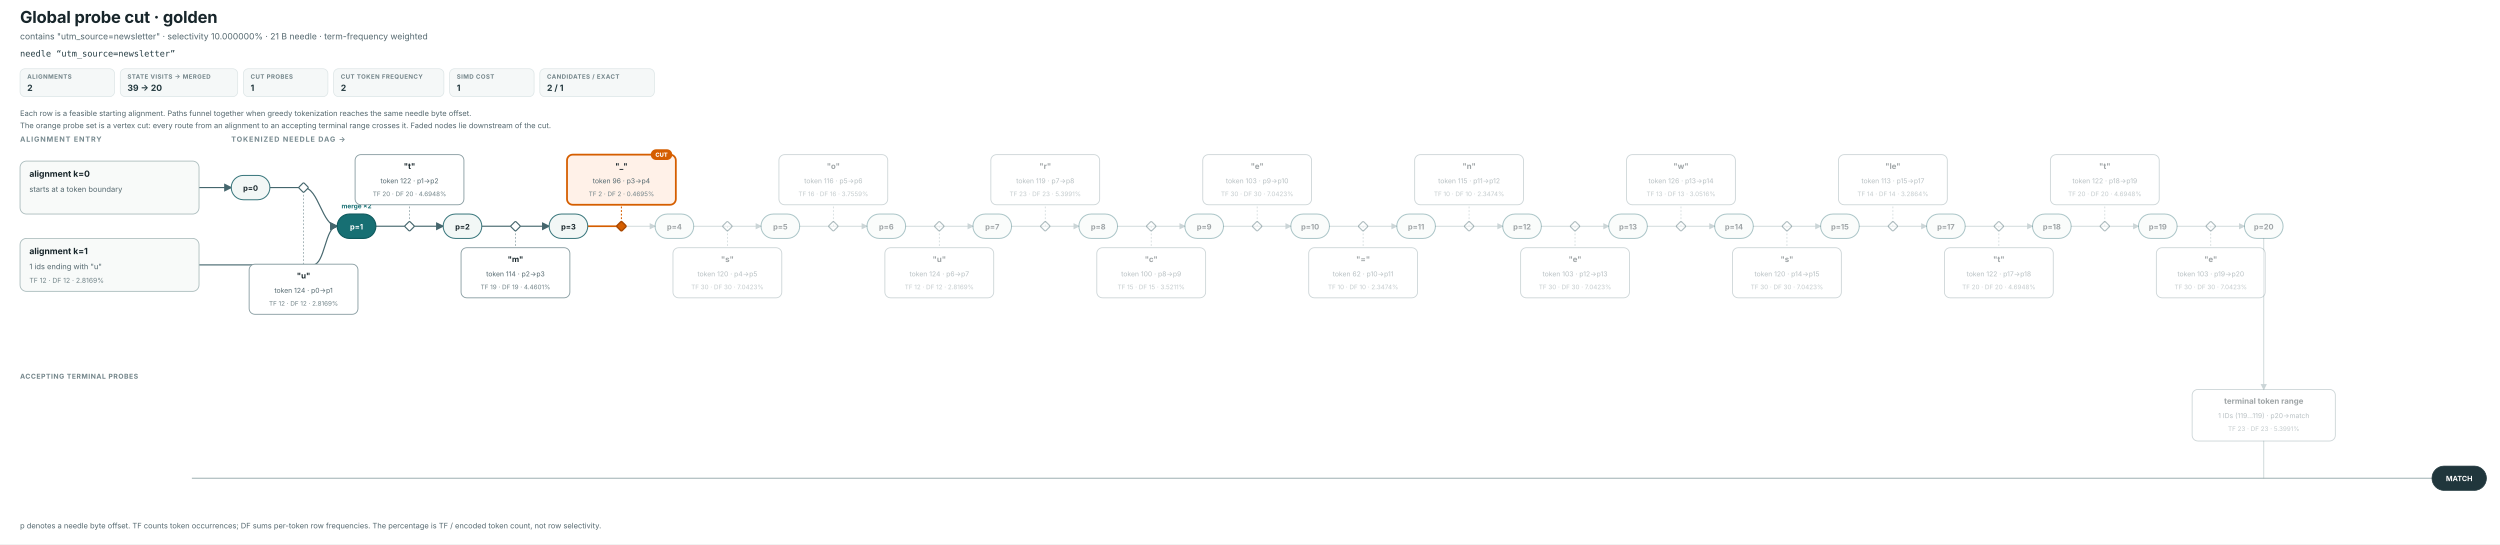
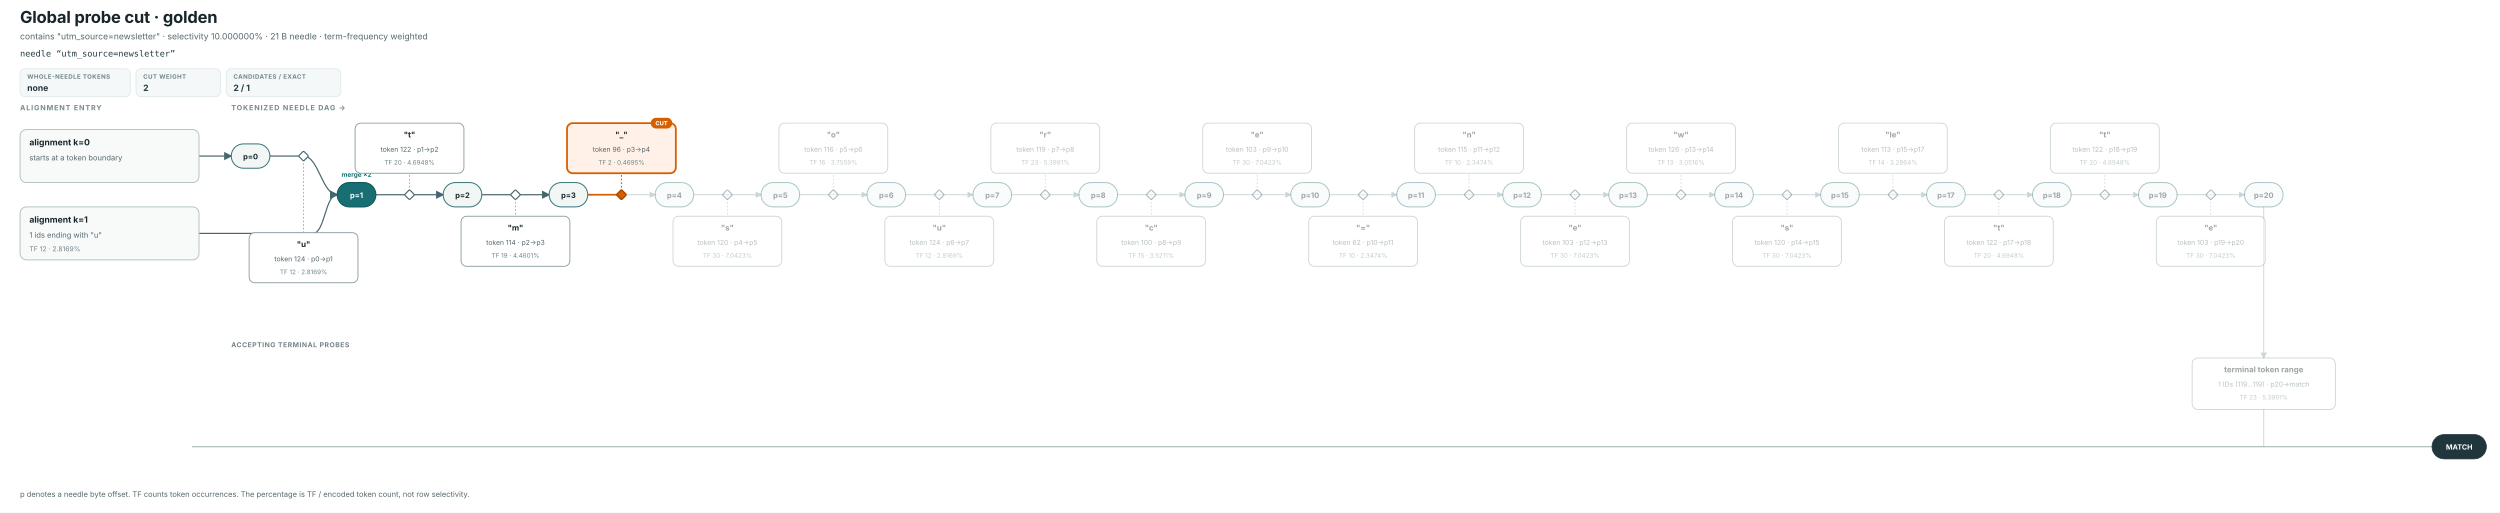
- <svg xmlns="http://www.w3.org/2000/svg" width="1746" height="380" viewBox="0 0 3492 760" role="img" aria-labelledby="figure-title figure-desc">
+ <svg xmlns="http://www.w3.org/2000/svg" width="1746" height="358" viewBox="0 0 3492 716" role="img" aria-labelledby="figure-title figure-desc">
  <defs>
    <marker id="arrow-active" markerWidth="7" markerHeight="7" refX="6" refY="3.5" orient="auto">
      <path d="M0,0 L0,7 L7,3.5 z" fill="#45666d" />
    </marker>
    <marker id="arrow-cut" markerWidth="7" markerHeight="7" refX="6" refY="3.5" orient="auto">
      <path d="M0,0 L0,7 L7,3.5 z" fill="#d55e00" />
    </marker>
    <marker id="arrow-muted" markerWidth="7" markerHeight="7" refX="6" refY="3.5" orient="auto">
      <path d="M0,0 L0,7 L7,3.5 z" fill="#cbd5d7" />
    </marker>
  </defs>
  <style>
  .background { fill:#ffffff; }
  text { font-family:Inter,-apple-system,BlinkMacSystemFont,"Segoe UI",sans-serif; fill:#17252a; }
  .heading { font-size:23px; font-weight:700; letter-spacing:-0.2px; }
  .meta { font-size:12px; fill:#52666d; }
  .needle { font-family:"SFMono-Regular",Consolas,monospace; font-size:12px; fill:#243b42; }
  .section-label { font-size:10px; font-weight:700; letter-spacing:1.2px; fill:#75888e; }
  .summary-chip rect { fill:#f5f8f8; stroke:#dce5e6; stroke-width:1; }
  .chip-label { font-size:8.5px; font-weight:700; letter-spacing:0.55px; fill:#718388; }
  .chip-value { font-size:12px; font-weight:650; fill:#20363c; }
  .alignment rect { fill:#f8faf9; stroke:#aabbbc; stroke-width:1.2; }
  .alignment.selected rect:first-child { fill:#fff1e8; stroke:#d55e00; stroke-width:2.5; }
  .alignment.pruned rect:first-child { fill:#f4f6f6; stroke:#8d989c; stroke-width:2.2; stroke-dasharray:5 3.5; }
  .alignment-title { font-size:12px; font-weight:700; text-anchor:start; }
  .alignment-detail { font-size:10.5px; fill:#52666d; text-anchor:start; }
  .alignment-freq { font-size:9.5px; fill:#718388; text-anchor:start; font-variant-numeric:tabular-nums; }
  .edge { fill:none; stroke-linecap:round; stroke-linejoin:round; }
  .edge.active { stroke:#45666d; stroke-width:1.65; }
  .edge.cut { stroke:#d55e00; stroke-width:2.35; }
  .edge.muted { stroke:#cbd5d7; stroke-width:1.25; }
  .edge.active.arrow { marker-end:url(#arrow-active); }
  .edge.cut.arrow { marker-end:url(#arrow-cut); }
  .edge.muted.arrow { marker-end:url(#arrow-muted); }
  .callout-leader { fill:none; stroke-width:1; stroke-dasharray:2.5 2.5; }
  .callout-leader.active { stroke:#84999e; }
  .callout-leader.cut { stroke:#d55e00; stroke-width:1.5; }
  .callout-leader.muted { stroke:#cbd5d7; }
  .probe-anchor rect { fill:#ffffff; stroke:#45666d; stroke-width:1.6; }
  .probe-anchor.selected rect { fill:#d55e00; stroke:#a94700; stroke-width:2; }
  .probe-anchor.pruned rect { fill:#ffffff; stroke:#8d989c; stroke-width:2; stroke-dasharray:2 1.8; }
  .probe-anchor.downstream { opacity:0.42; }
  .state rect { fill:#f2f7f6; stroke:#36747a; stroke-width:1.4; }
  .state.merge rect { fill:#176f73; stroke:#0d595d; stroke-width:1.6; }
  .state.downstream { opacity:0.42; }
  .state-label { font-size:10.5px; font-weight:700; text-anchor:middle; }
  .state.merge .state-label { fill:#ffffff; }
  .merge-label { font-size:9px; font-weight:700; fill:#176f73; text-anchor:middle; }
  .probe rect:first-of-type { fill:#ffffff; stroke:#84999e; stroke-width:1.2; }
  .probe.selected rect:first-of-type { fill:#fff1e8; stroke:#d55e00; stroke-width:2.5; }
  .probe.pruned rect:first-of-type { fill:#f4f6f6; stroke:#8d989c; stroke-width:2.4; stroke-dasharray:5 3.5; }
  .probe.downstream { opacity:0.42; }
  .probe-title { font-size:11px; font-weight:700; text-anchor:middle; }
  .probe-detail { font-size:9.5px; fill:#52666d; text-anchor:middle; }
  .probe-freq { font-size:8.8px; fill:#718388; text-anchor:middle; font-variant-numeric:tabular-nums; }
+   .contained rect:first-of-type { fill:#f2f7f6; stroke:#176f73; stroke-width:2.2; }
  .cut-badge-bg { fill:#d55e00 !important; stroke:none !important; }
  .cut-badge-bg.pruned { fill:#8d989c !important; }
+   .cut-badge-bg.mandatory { fill:#176f73 !important; }
  .cut-badge { font-size:8px; font-weight:800; fill:#ffffff; text-anchor:middle; }
  .terminal-label { font-size:9.5px; font-weight:700; fill:#718388; letter-spacing:0.7px; }
  .accept rect { fill:#20363c; stroke:#20363c; }
  .accept text { font-size:10px; font-weight:750; fill:#ffffff; text-anchor:middle; }
  .accept-rail { stroke:#9eafb2; stroke-width:1.4; }
  .caption { font-size:10.5px; fill:#52666d; }
</style>
  <rect class="background" width="100%" height="100%" />
  <text id="figure-title-visible" x="28" y="32" class="heading">Global probe cut · golden</text>
  <text x="28" y="55" class="meta">contains "utm_source=newsletter" · selectivity 10.000000% · 21 B needle · term-frequency weighted</text>
  <text x="28" y="79" class="needle">needle  “utm_source=newsletter”</text>
  <g class="summary-chip">
-     <rect x="28.0" y="96.0" width="132.0" height="39" rx="7" />
-     <text x="38.0" y="110.0" class="chip-label">ALIGNMENTS</text>
-     <text x="38.0" y="127.0" class="chip-value">2</text>
+     <rect x="28.0" y="96.0" width="154.0" height="39" rx="7" />
+     <text x="38.0" y="110.0" class="chip-label">WHOLE-NEEDLE TOKENS</text>
+     <text x="38.0" y="127.0" class="chip-value">none</text>
  </g>
  <g class="summary-chip">
-     <rect x="168.0" y="96.0" width="164.0" height="39" rx="7" />
-     <text x="178.0" y="110.0" class="chip-label">STATE VISITS → MERGED</text>
-     <text x="178.0" y="127.0" class="chip-value">39 → 20</text>
+     <rect x="190.0" y="96.0" width="118.0" height="39" rx="7" />
+     <text x="200.0" y="110.0" class="chip-label">CUT WEIGHT</text>
+     <text x="200.0" y="127.0" class="chip-value">2</text>
  </g>
  <g class="summary-chip">
-     <rect x="340.0" y="96.0" width="118.0" height="39" rx="7" />
-     <text x="350.0" y="110.0" class="chip-label">CUT PROBES</text>
-     <text x="350.0" y="127.0" class="chip-value">1</text>
-   </g>
-   <g class="summary-chip">
-     <rect x="466.0" y="96.0" width="154.0" height="39" rx="7" />
-     <text x="476.0" y="110.0" class="chip-label">CUT TOKEN FREQUENCY</text>
-     <text x="476.0" y="127.0" class="chip-value">2</text>
-   </g>
-   <g class="summary-chip">
-     <rect x="628.0" y="96.0" width="118.0" height="39" rx="7" />
-     <text x="638.0" y="110.0" class="chip-label">SIMD COST</text>
-     <text x="638.0" y="127.0" class="chip-value">1</text>
-   </g>
-   <g class="summary-chip">
-     <rect x="754.0" y="96.0" width="160.0" height="39" rx="7" />
-     <text x="764.0" y="110.0" class="chip-label">CANDIDATES / EXACT</text>
-     <text x="764.0" y="127.0" class="chip-value">2 / 1</text>
-   </g>
-   <text x="28" y="162" class="caption">Each row is a feasible starting alignment. Paths funnel together when greedy tokenization reaches the same needle byte offset.</text>
-   <text x="28" y="179" class="caption">The orange probe set is a vertex cut: every route from an alignment to an accepting terminal range crosses it. Faded nodes lie downstream of the cut.</text>
-   <text x="28.0" y="198" class="section-label">ALIGNMENT ENTRY</text>
-   <text x="323.0" y="198" class="section-label">TOKENIZED NEEDLE DAG  →</text>
-   <path d="M 278.0 262.0 H 323.0" class="edge active arrow" />
-   <path d="M 278.0 370.0 H 437.0 C 454.0 370.0, 454.0 316.0, 471.0 316.0" class="edge active arrow" />
-   <path d="M 377.0 262.0 C 398.1 262.0, 402.9 262.0, 424.0 262.0" class="edge active" />
-   <path d="M 424.0 262.0 C 445.1 262.0, 449.9 316.0, 471.0 316.0" class="edge active arrow" />
-   <path d="M 424.0 262.0 V 369.0" class="callout-leader active" />
-   <path d="M 525.0 316.0 C 546.1 316.0, 550.9 316.0, 572.0 316.0" class="edge active" />
-   <path d="M 572.0 316.0 C 593.1 316.0, 597.9 316.0, 619.0 316.0" class="edge active arrow" />
-   <path d="M 572.0 316.0 V 286.0" class="callout-leader active" />
-   <path d="M 673.0 316.0 C 694.1 316.0, 698.9 316.0, 720.0 316.0" class="edge active" />
-   <path d="M 720.0 316.0 C 741.1 316.0, 745.9 316.0, 767.0 316.0" class="edge active arrow" />
-   <path d="M 720.0 316.0 V 346.0" class="callout-leader active" />
-   <path d="M 821.0 316.0 C 842.1 316.0, 846.9 316.0, 868.0 316.0" class="edge cut" />
-   <path d="M 868.0 316.0 C 889.1 316.0, 893.9 316.0, 915.0 316.0" class="edge muted arrow" />
-   <path d="M 868.0 316.0 V 286.0" class="callout-leader cut" />
-   <path d="M 969.0 316.0 C 990.1 316.0, 994.9 316.0, 1016.0 316.0" class="edge muted" />
-   <path d="M 1016.0 316.0 C 1037.2 316.0, 1041.8 316.0, 1063.0 316.0" class="edge muted arrow" />
-   <path d="M 1016.0 316.0 V 346.0" class="callout-leader muted" />
-   <path d="M 1117.0 316.0 C 1138.2 316.0, 1142.8 316.0, 1164.0 316.0" class="edge muted" />
-   <path d="M 1164.0 316.0 C 1185.2 316.0, 1189.8 316.0, 1211.0 316.0" class="edge muted arrow" />
-   <path d="M 1164.0 316.0 V 286.0" class="callout-leader muted" />
-   <path d="M 1265.0 316.0 C 1286.2 316.0, 1290.8 316.0, 1312.0 316.0" class="edge muted" />
-   <path d="M 1312.0 316.0 C 1333.2 316.0, 1337.8 316.0, 1359.0 316.0" class="edge muted arrow" />
-   <path d="M 1312.0 316.0 V 346.0" class="callout-leader muted" />
-   <path d="M 1413.0 316.0 C 1434.2 316.0, 1438.8 316.0, 1460.0 316.0" class="edge muted" />
-   <path d="M 1460.0 316.0 C 1481.2 316.0, 1485.8 316.0, 1507.0 316.0" class="edge muted arrow" />
-   <path d="M 1460.0 316.0 V 286.0" class="callout-leader muted" />
-   <path d="M 1561.0 316.0 C 1582.2 316.0, 1586.8 316.0, 1608.0 316.0" class="edge muted" />
-   <path d="M 1608.0 316.0 C 1629.2 316.0, 1633.8 316.0, 1655.0 316.0" class="edge muted arrow" />
-   <path d="M 1608.0 316.0 V 346.0" class="callout-leader muted" />
-   <path d="M 1709.0 316.0 C 1730.2 316.0, 1734.8 316.0, 1756.0 316.0" class="edge muted" />
-   <path d="M 1756.0 316.0 C 1777.2 316.0, 1781.8 316.0, 1803.0 316.0" class="edge muted arrow" />
-   <path d="M 1756.0 316.0 V 286.0" class="callout-leader muted" />
-   <path d="M 1857.0 316.0 C 1878.2 316.0, 1882.8 316.0, 1904.0 316.0" class="edge muted" />
-   <path d="M 1904.0 316.0 C 1925.2 316.0, 1929.8 316.0, 1951.0 316.0" class="edge muted arrow" />
-   <path d="M 1904.0 316.0 V 346.0" class="callout-leader muted" />
-   <path d="M 2005.0 316.0 C 2026.2 316.0, 2030.8 316.0, 2052.0 316.0" class="edge muted" />
-   <path d="M 2052.0 316.0 C 2073.2 316.0, 2077.8 316.0, 2099.0 316.0" class="edge muted arrow" />
-   <path d="M 2052.0 316.0 V 286.0" class="callout-leader muted" />
-   <path d="M 2153.0 316.0 C 2174.2 316.0, 2178.8 316.0, 2200.0 316.0" class="edge muted" />
-   <path d="M 2200.0 316.0 C 2221.2 316.0, 2225.8 316.0, 2247.0 316.0" class="edge muted arrow" />
-   <path d="M 2200.0 316.0 V 346.0" class="callout-leader muted" />
-   <path d="M 2301.0 316.0 C 2322.2 316.0, 2326.8 316.0, 2348.0 316.0" class="edge muted" />
-   <path d="M 2348.0 316.0 C 2369.2 316.0, 2373.8 316.0, 2395.0 316.0" class="edge muted arrow" />
-   <path d="M 2348.0 316.0 V 286.0" class="callout-leader muted" />
-   <path d="M 2449.0 316.0 C 2470.2 316.0, 2474.8 316.0, 2496.0 316.0" class="edge muted" />
-   <path d="M 2496.0 316.0 C 2517.2 316.0, 2521.8 316.0, 2543.0 316.0" class="edge muted arrow" />
-   <path d="M 2496.0 316.0 V 346.0" class="callout-leader muted" />
-   <path d="M 2597.0 316.0 C 2618.2 316.0, 2622.8 316.0, 2644.0 316.0" class="edge muted" />
-   <path d="M 2644.0 316.0 C 2665.2 316.0, 2669.8 316.0, 2691.0 316.0" class="edge muted arrow" />
-   <path d="M 2644.0 316.0 V 286.0" class="callout-leader muted" />
-   <path d="M 2745.0 316.0 C 2766.2 316.0, 2770.8 316.0, 2792.0 316.0" class="edge muted" />
-   <path d="M 2792.0 316.0 C 2813.2 316.0, 2817.8 316.0, 2839.0 316.0" class="edge muted arrow" />
-   <path d="M 2792.0 316.0 V 346.0" class="callout-leader muted" />
-   <path d="M 2893.0 316.0 C 2914.2 316.0, 2918.8 316.0, 2940.0 316.0" class="edge muted" />
-   <path d="M 2940.0 316.0 C 2961.2 316.0, 2965.8 316.0, 2987.0 316.0" class="edge muted arrow" />
-   <path d="M 2940.0 316.0 V 286.0" class="callout-leader muted" />
-   <path d="M 3041.0 316.0 C 3062.2 316.0, 3066.8 316.0, 3088.0 316.0" class="edge muted" />
-   <path d="M 3088.0 316.0 C 3109.2 316.0, 3113.8 316.0, 3135.0 316.0" class="edge muted arrow" />
-   <path d="M 3088.0 316.0 V 346.0" class="callout-leader muted" />
-   <path d="M 3162.0 333.0 C 3162.0 367.0, 3162.0 510.0, 3162.0 544.0" class="edge muted arrow" />
-   <path d="M 3162.0 616.0 V 668.0" class="edge muted" />
-   <line x1="268.0" y1="668.0" x2="3397.0" y2="668.0" class="accept-rail" />
+     <rect x="316.0" y="96.0" width="160.0" height="39" rx="7" />
+     <text x="326.0" y="110.0" class="chip-label">CANDIDATES / EXACT</text>
+     <text x="326.0" y="127.0" class="chip-value">2 / 1</text>
+   </g>
+   <text x="28.0" y="154.0" class="section-label">ALIGNMENT ENTRY</text>
+   <text x="323.0" y="154.0" class="section-label">TOKENIZED NEEDLE DAG  →</text>
+   <path d="M 278.0 218.0 H 323.0" class="edge active arrow" />
+   <path d="M 278.0 326.0 H 437.0 C 454.0 326.0, 454.0 272.0, 471.0 272.0" class="edge active arrow" />
+   <path d="M 377.0 218.0 C 398.1 218.0, 402.9 218.0, 424.0 218.0" class="edge active" />
+   <path d="M 424.0 218.0 C 445.1 218.0, 449.9 272.0, 471.0 272.0" class="edge active arrow" />
+   <path d="M 424.0 218.0 V 325.0" class="callout-leader active" />
+   <path d="M 525.0 272.0 C 546.1 272.0, 550.9 272.0, 572.0 272.0" class="edge active" />
+   <path d="M 572.0 272.0 C 593.1 272.0, 597.9 272.0, 619.0 272.0" class="edge active arrow" />
+   <path d="M 572.0 272.0 V 242.0" class="callout-leader active" />
+   <path d="M 673.0 272.0 C 694.1 272.0, 698.9 272.0, 720.0 272.0" class="edge active" />
+   <path d="M 720.0 272.0 C 741.1 272.0, 745.9 272.0, 767.0 272.0" class="edge active arrow" />
+   <path d="M 720.0 272.0 V 302.0" class="callout-leader active" />
+   <path d="M 821.0 272.0 C 842.1 272.0, 846.9 272.0, 868.0 272.0" class="edge cut" />
+   <path d="M 868.0 272.0 C 889.1 272.0, 893.9 272.0, 915.0 272.0" class="edge muted arrow" />
+   <path d="M 868.0 272.0 V 242.0" class="callout-leader cut" />
+   <path d="M 969.0 272.0 C 990.1 272.0, 994.9 272.0, 1016.0 272.0" class="edge muted" />
+   <path d="M 1016.0 272.0 C 1037.2 272.0, 1041.8 272.0, 1063.0 272.0" class="edge muted arrow" />
+   <path d="M 1016.0 272.0 V 302.0" class="callout-leader muted" />
+   <path d="M 1117.0 272.0 C 1138.2 272.0, 1142.8 272.0, 1164.0 272.0" class="edge muted" />
+   <path d="M 1164.0 272.0 C 1185.2 272.0, 1189.8 272.0, 1211.0 272.0" class="edge muted arrow" />
+   <path d="M 1164.0 272.0 V 242.0" class="callout-leader muted" />
+   <path d="M 1265.0 272.0 C 1286.2 272.0, 1290.8 272.0, 1312.0 272.0" class="edge muted" />
+   <path d="M 1312.0 272.0 C 1333.2 272.0, 1337.8 272.0, 1359.0 272.0" class="edge muted arrow" />
+   <path d="M 1312.0 272.0 V 302.0" class="callout-leader muted" />
+   <path d="M 1413.0 272.0 C 1434.2 272.0, 1438.8 272.0, 1460.0 272.0" class="edge muted" />
+   <path d="M 1460.0 272.0 C 1481.2 272.0, 1485.8 272.0, 1507.0 272.0" class="edge muted arrow" />
+   <path d="M 1460.0 272.0 V 242.0" class="callout-leader muted" />
+   <path d="M 1561.0 272.0 C 1582.2 272.0, 1586.8 272.0, 1608.0 272.0" class="edge muted" />
+   <path d="M 1608.0 272.0 C 1629.2 272.0, 1633.8 272.0, 1655.0 272.0" class="edge muted arrow" />
+   <path d="M 1608.0 272.0 V 302.0" class="callout-leader muted" />
+   <path d="M 1709.0 272.0 C 1730.2 272.0, 1734.8 272.0, 1756.0 272.0" class="edge muted" />
+   <path d="M 1756.0 272.0 C 1777.2 272.0, 1781.8 272.0, 1803.0 272.0" class="edge muted arrow" />
+   <path d="M 1756.0 272.0 V 242.0" class="callout-leader muted" />
+   <path d="M 1857.0 272.0 C 1878.2 272.0, 1882.8 272.0, 1904.0 272.0" class="edge muted" />
+   <path d="M 1904.0 272.0 C 1925.2 272.0, 1929.8 272.0, 1951.0 272.0" class="edge muted arrow" />
+   <path d="M 1904.0 272.0 V 302.0" class="callout-leader muted" />
+   <path d="M 2005.0 272.0 C 2026.2 272.0, 2030.8 272.0, 2052.0 272.0" class="edge muted" />
+   <path d="M 2052.0 272.0 C 2073.2 272.0, 2077.8 272.0, 2099.0 272.0" class="edge muted arrow" />
+   <path d="M 2052.0 272.0 V 242.0" class="callout-leader muted" />
+   <path d="M 2153.0 272.0 C 2174.2 272.0, 2178.8 272.0, 2200.0 272.0" class="edge muted" />
+   <path d="M 2200.0 272.0 C 2221.2 272.0, 2225.8 272.0, 2247.0 272.0" class="edge muted arrow" />
+   <path d="M 2200.0 272.0 V 302.0" class="callout-leader muted" />
+   <path d="M 2301.0 272.0 C 2322.2 272.0, 2326.8 272.0, 2348.0 272.0" class="edge muted" />
+   <path d="M 2348.0 272.0 C 2369.2 272.0, 2373.8 272.0, 2395.0 272.0" class="edge muted arrow" />
+   <path d="M 2348.0 272.0 V 242.0" class="callout-leader muted" />
+   <path d="M 2449.0 272.0 C 2470.2 272.0, 2474.8 272.0, 2496.0 272.0" class="edge muted" />
+   <path d="M 2496.0 272.0 C 2517.2 272.0, 2521.8 272.0, 2543.0 272.0" class="edge muted arrow" />
+   <path d="M 2496.0 272.0 V 302.0" class="callout-leader muted" />
+   <path d="M 2597.0 272.0 C 2618.2 272.0, 2622.8 272.0, 2644.0 272.0" class="edge muted" />
+   <path d="M 2644.0 272.0 C 2665.2 272.0, 2669.8 272.0, 2691.0 272.0" class="edge muted arrow" />
+   <path d="M 2644.0 272.0 V 242.0" class="callout-leader muted" />
+   <path d="M 2745.0 272.0 C 2766.2 272.0, 2770.8 272.0, 2792.0 272.0" class="edge muted" />
+   <path d="M 2792.0 272.0 C 2813.2 272.0, 2817.8 272.0, 2839.0 272.0" class="edge muted arrow" />
+   <path d="M 2792.0 272.0 V 302.0" class="callout-leader muted" />
+   <path d="M 2893.0 272.0 C 2914.2 272.0, 2918.8 272.0, 2940.0 272.0" class="edge muted" />
+   <path d="M 2940.0 272.0 C 2961.2 272.0, 2965.8 272.0, 2987.0 272.0" class="edge muted arrow" />
+   <path d="M 2940.0 272.0 V 242.0" class="callout-leader muted" />
+   <path d="M 3041.0 272.0 C 3062.2 272.0, 3066.8 272.0, 3088.0 272.0" class="edge muted" />
+   <path d="M 3088.0 272.0 C 3109.2 272.0, 3113.8 272.0, 3135.0 272.0" class="edge muted arrow" />
+   <path d="M 3088.0 272.0 V 302.0" class="callout-leader muted" />
+   <path d="M 3162.0 289.0 C 3162.0 323.0, 3162.0 466.0, 3162.0 500.0" class="edge muted arrow" />
+   <path d="M 3162.0 572.0 V 624.0" class="edge muted" />
+   <line x1="268.0" y1="624.0" x2="3397.0" y2="624.0" class="accept-rail" />
  <g class="alignment">
-     <rect x="28.0" y="225.0" width="250.0" height="74.0" rx="9" />
-     <text x="41.0" y="247.0" class="alignment-title">alignment k=0</text>
-     <text x="41.0" y="268.0" class="alignment-detail">starts at a token boundary</text>
+     <rect x="28.0" y="181.0" width="250.0" height="74.0" rx="9" />
+     <text x="41.0" y="203.0" class="alignment-title">alignment k=0</text>
+     <text x="41.0" y="224.0" class="alignment-detail">starts at a token boundary</text>
  </g>
  <g class="alignment">
-     <rect x="28.0" y="333.0" width="250.0" height="74.0" rx="9" />
-     <text x="41.0" y="355.0" class="alignment-title">alignment k=1</text>
-     <text x="41.0" y="376.0" class="alignment-detail">1 ids ending with "u"</text>
-     <text x="41.0" y="395.0" class="alignment-freq">TF 12 · DF 12 · 2.8169%</text>
+     <rect x="28.0" y="289.0" width="250.0" height="74.0" rx="9" />
+     <text x="41.0" y="311.0" class="alignment-title">alignment k=1</text>
+     <text x="41.0" y="332.0" class="alignment-detail">1 ids ending with "u"</text>
+     <text x="41.0" y="351.0" class="alignment-freq">TF 12 · 2.8169%</text>
  </g>
  <g class="state">
-     <rect x="323.0" y="245.0" width="54.0" height="34.0" rx="17" />
-     <text x="350.0" y="266.5" class="state-label">p=0</text>
+     <rect x="323.0" y="201.0" width="54.0" height="34.0" rx="17" />
+     <text x="350.0" y="222.5" class="state-label">p=0</text>
  </g>
  <g class="state merge">
-     <rect x="471.0" y="299.0" width="54.0" height="34.0" rx="17" />
-     <text x="498.0" y="320.5" class="state-label">p=1</text>
-     <text x="498.0" y="291.0" class="merge-label">merge ×2</text>
+     <rect x="471.0" y="255.0" width="54.0" height="34.0" rx="17" />
+     <text x="498.0" y="276.5" class="state-label">p=1</text>
+     <text x="498.0" y="247.0" class="merge-label">merge ×2</text>
  </g>
  <g class="state">
-     <rect x="619.0" y="299.0" width="54.0" height="34.0" rx="17" />
-     <text x="646.0" y="320.5" class="state-label">p=2</text>
+     <rect x="619.0" y="255.0" width="54.0" height="34.0" rx="17" />
+     <text x="646.0" y="276.5" class="state-label">p=2</text>
  </g>
  <g class="state">
-     <rect x="767.0" y="299.0" width="54.0" height="34.0" rx="17" />
-     <text x="794.0" y="320.5" class="state-label">p=3</text>
-   </g>
-   <g class="state downstream">
-     <rect x="915.0" y="299.0" width="54.0" height="34.0" rx="17" />
-     <text x="942.0" y="320.5" class="state-label">p=4</text>
-   </g>
-   <g class="state downstream">
-     <rect x="1063.0" y="299.0" width="54.0" height="34.0" rx="17" />
-     <text x="1090.0" y="320.5" class="state-label">p=5</text>
-   </g>
-   <g class="state downstream">
-     <rect x="1211.0" y="299.0" width="54.0" height="34.0" rx="17" />
-     <text x="1238.0" y="320.5" class="state-label">p=6</text>
-   </g>
-   <g class="state downstream">
-     <rect x="1359.0" y="299.0" width="54.0" height="34.0" rx="17" />
-     <text x="1386.0" y="320.5" class="state-label">p=7</text>
-   </g>
-   <g class="state downstream">
-     <rect x="1507.0" y="299.0" width="54.0" height="34.0" rx="17" />
-     <text x="1534.0" y="320.5" class="state-label">p=8</text>
-   </g>
-   <g class="state downstream">
-     <rect x="1655.0" y="299.0" width="54.0" height="34.0" rx="17" />
-     <text x="1682.0" y="320.5" class="state-label">p=9</text>
-   </g>
-   <g class="state downstream">
-     <rect x="1803.0" y="299.0" width="54.0" height="34.0" rx="17" />
-     <text x="1830.0" y="320.5" class="state-label">p=10</text>
-   </g>
-   <g class="state downstream">
-     <rect x="1951.0" y="299.0" width="54.0" height="34.0" rx="17" />
-     <text x="1978.0" y="320.5" class="state-label">p=11</text>
-   </g>
-   <g class="state downstream">
-     <rect x="2099.0" y="299.0" width="54.0" height="34.0" rx="17" />
-     <text x="2126.0" y="320.5" class="state-label">p=12</text>
-   </g>
-   <g class="state downstream">
-     <rect x="2247.0" y="299.0" width="54.0" height="34.0" rx="17" />
-     <text x="2274.0" y="320.5" class="state-label">p=13</text>
-   </g>
-   <g class="state downstream">
-     <rect x="2395.0" y="299.0" width="54.0" height="34.0" rx="17" />
-     <text x="2422.0" y="320.5" class="state-label">p=14</text>
-   </g>
-   <g class="state downstream">
-     <rect x="2543.0" y="299.0" width="54.0" height="34.0" rx="17" />
-     <text x="2570.0" y="320.5" class="state-label">p=15</text>
-   </g>
-   <g class="state downstream">
-     <rect x="2691.0" y="299.0" width="54.0" height="34.0" rx="17" />
-     <text x="2718.0" y="320.5" class="state-label">p=17</text>
-   </g>
-   <g class="state downstream">
-     <rect x="2839.0" y="299.0" width="54.0" height="34.0" rx="17" />
-     <text x="2866.0" y="320.5" class="state-label">p=18</text>
-   </g>
-   <g class="state downstream">
-     <rect x="2987.0" y="299.0" width="54.0" height="34.0" rx="17" />
-     <text x="3014.0" y="320.5" class="state-label">p=19</text>
-   </g>
-   <g class="state downstream">
-     <rect x="3135.0" y="299.0" width="54.0" height="34.0" rx="17" />
-     <text x="3162.0" y="320.5" class="state-label">p=20</text>
+     <rect x="767.0" y="255.0" width="54.0" height="34.0" rx="17" />
+     <text x="794.0" y="276.5" class="state-label">p=3</text>
+   </g>
+   <g class="state downstream">
+     <rect x="915.0" y="255.0" width="54.0" height="34.0" rx="17" />
+     <text x="942.0" y="276.5" class="state-label">p=4</text>
+   </g>
+   <g class="state downstream">
+     <rect x="1063.0" y="255.0" width="54.0" height="34.0" rx="17" />
+     <text x="1090.0" y="276.5" class="state-label">p=5</text>
+   </g>
+   <g class="state downstream">
+     <rect x="1211.0" y="255.0" width="54.0" height="34.0" rx="17" />
+     <text x="1238.0" y="276.5" class="state-label">p=6</text>
+   </g>
+   <g class="state downstream">
+     <rect x="1359.0" y="255.0" width="54.0" height="34.0" rx="17" />
+     <text x="1386.0" y="276.5" class="state-label">p=7</text>
+   </g>
+   <g class="state downstream">
+     <rect x="1507.0" y="255.0" width="54.0" height="34.0" rx="17" />
+     <text x="1534.0" y="276.5" class="state-label">p=8</text>
+   </g>
+   <g class="state downstream">
+     <rect x="1655.0" y="255.0" width="54.0" height="34.0" rx="17" />
+     <text x="1682.0" y="276.5" class="state-label">p=9</text>
+   </g>
+   <g class="state downstream">
+     <rect x="1803.0" y="255.0" width="54.0" height="34.0" rx="17" />
+     <text x="1830.0" y="276.5" class="state-label">p=10</text>
+   </g>
+   <g class="state downstream">
+     <rect x="1951.0" y="255.0" width="54.0" height="34.0" rx="17" />
+     <text x="1978.0" y="276.5" class="state-label">p=11</text>
+   </g>
+   <g class="state downstream">
+     <rect x="2099.0" y="255.0" width="54.0" height="34.0" rx="17" />
+     <text x="2126.0" y="276.5" class="state-label">p=12</text>
+   </g>
+   <g class="state downstream">
+     <rect x="2247.0" y="255.0" width="54.0" height="34.0" rx="17" />
+     <text x="2274.0" y="276.5" class="state-label">p=13</text>
+   </g>
+   <g class="state downstream">
+     <rect x="2395.0" y="255.0" width="54.0" height="34.0" rx="17" />
+     <text x="2422.0" y="276.5" class="state-label">p=14</text>
+   </g>
+   <g class="state downstream">
+     <rect x="2543.0" y="255.0" width="54.0" height="34.0" rx="17" />
+     <text x="2570.0" y="276.5" class="state-label">p=15</text>
+   </g>
+   <g class="state downstream">
+     <rect x="2691.0" y="255.0" width="54.0" height="34.0" rx="17" />
+     <text x="2718.0" y="276.5" class="state-label">p=17</text>
+   </g>
+   <g class="state downstream">
+     <rect x="2839.0" y="255.0" width="54.0" height="34.0" rx="17" />
+     <text x="2866.0" y="276.5" class="state-label">p=18</text>
+   </g>
+   <g class="state downstream">
+     <rect x="2987.0" y="255.0" width="54.0" height="34.0" rx="17" />
+     <text x="3014.0" y="276.5" class="state-label">p=19</text>
+   </g>
+   <g class="state downstream">
+     <rect x="3135.0" y="255.0" width="54.0" height="34.0" rx="17" />
+     <text x="3162.0" y="276.5" class="state-label">p=20</text>
  </g>
  <g class="probe-anchor">
-     <rect x="419.0" y="257.0" width="10" height="10" rx="1.5" transform="rotate(45 424.0 262.0)" />
+     <rect x="419.0" y="213.0" width="10" height="10" rx="1.5" transform="rotate(45 424.0 218.0)" />
  </g>
  <g class="probe">
-     <rect x="348.0" y="369.0" width="152.0" height="70.0" rx="8" />
-     <text x="424.0" y="389.0" class="probe-title">"u"</text>
-     <text x="424.0" y="409.0" class="probe-detail">token 124 · p0→p1</text>
-     <text x="424.0" y="427.0" class="probe-freq">TF 12 · DF 12 · 2.8169%</text>
+     <rect x="348.0" y="325.0" width="152.0" height="70.0" rx="8" />
+     <text x="424.0" y="345.0" class="probe-title">"u"</text>
+     <text x="424.0" y="365.0" class="probe-detail">token 124 · p0→p1</text>
+     <text x="424.0" y="383.0" class="probe-freq">TF 12 · 2.8169%</text>
  </g>
  <g class="probe-anchor">
-     <rect x="567.0" y="311.0" width="10" height="10" rx="1.5" transform="rotate(45 572.0 316.0)" />
+     <rect x="567.0" y="267.0" width="10" height="10" rx="1.5" transform="rotate(45 572.0 272.0)" />
  </g>
  <g class="probe">
-     <rect x="496.0" y="216.0" width="152.0" height="70.0" rx="8" />
-     <text x="572.0" y="236.0" class="probe-title">"t"</text>
-     <text x="572.0" y="256.0" class="probe-detail">token 122 · p1→p2</text>
-     <text x="572.0" y="274.0" class="probe-freq">TF 20 · DF 20 · 4.6948%</text>
+     <rect x="496.0" y="172.0" width="152.0" height="70.0" rx="8" />
+     <text x="572.0" y="192.0" class="probe-title">"t"</text>
+     <text x="572.0" y="212.0" class="probe-detail">token 122 · p1→p2</text>
+     <text x="572.0" y="230.0" class="probe-freq">TF 20 · 4.6948%</text>
  </g>
  <g class="probe-anchor">
-     <rect x="715.0" y="311.0" width="10" height="10" rx="1.5" transform="rotate(45 720.0 316.0)" />
+     <rect x="715.0" y="267.0" width="10" height="10" rx="1.5" transform="rotate(45 720.0 272.0)" />
  </g>
  <g class="probe">
-     <rect x="644.0" y="346.0" width="152.0" height="70.0" rx="8" />
-     <text x="720.0" y="366.0" class="probe-title">"m"</text>
-     <text x="720.0" y="386.0" class="probe-detail">token 114 · p2→p3</text>
-     <text x="720.0" y="404.0" class="probe-freq">TF 19 · DF 19 · 4.4601%</text>
+     <rect x="644.0" y="302.0" width="152.0" height="70.0" rx="8" />
+     <text x="720.0" y="322.0" class="probe-title">"m"</text>
+     <text x="720.0" y="342.0" class="probe-detail">token 114 · p2→p3</text>
+     <text x="720.0" y="360.0" class="probe-freq">TF 19 · 4.4601%</text>
  </g>
  <g class="probe-anchor selected">
-     <rect x="863.0" y="311.0" width="10" height="10" rx="1.5" transform="rotate(45 868.0 316.0)" />
+     <rect x="863.0" y="267.0" width="10" height="10" rx="1.5" transform="rotate(45 868.0 272.0)" />
  </g>
  <g class="probe selected">
-     <rect x="792.0" y="216.0" width="152.0" height="70.0" rx="8" />
-     <text x="868.0" y="236.0" class="probe-title">"_"</text>
-     <text x="868.0" y="256.0" class="probe-detail">token 96 · p3→p4</text>
-     <text x="868.0" y="274.0" class="probe-freq">TF 2 · DF 2 · 0.4695%</text>
-     <rect x="909.0" y="208.5" width="30.0" height="15" rx="7.5" class="cut-badge-bg" />
-     <text x="924.0" y="219.0" class="cut-badge">CUT</text>
-   </g>
-   <g class="probe-anchor downstream">
-     <rect x="1011.0" y="311.0" width="10" height="10" rx="1.5" transform="rotate(45 1016.0 316.0)" />
-   </g>
-   <g class="probe downstream">
-     <rect x="940.0" y="346.0" width="152.0" height="70.0" rx="8" />
-     <text x="1016.0" y="366.0" class="probe-title">"s"</text>
-     <text x="1016.0" y="386.0" class="probe-detail">token 120 · p4→p5</text>
-     <text x="1016.0" y="404.0" class="probe-freq">TF 30 · DF 30 · 7.0423%</text>
-   </g>
-   <g class="probe-anchor downstream">
-     <rect x="1159.0" y="311.0" width="10" height="10" rx="1.5" transform="rotate(45 1164.0 316.0)" />
-   </g>
-   <g class="probe downstream">
-     <rect x="1088.0" y="216.0" width="152.0" height="70.0" rx="8" />
-     <text x="1164.0" y="236.0" class="probe-title">"o"</text>
-     <text x="1164.0" y="256.0" class="probe-detail">token 116 · p5→p6</text>
-     <text x="1164.0" y="274.0" class="probe-freq">TF 16 · DF 16 · 3.7559%</text>
-   </g>
-   <g class="probe-anchor downstream">
-     <rect x="1307.0" y="311.0" width="10" height="10" rx="1.5" transform="rotate(45 1312.0 316.0)" />
-   </g>
-   <g class="probe downstream">
-     <rect x="1236.0" y="346.0" width="152.0" height="70.0" rx="8" />
-     <text x="1312.0" y="366.0" class="probe-title">"u"</text>
-     <text x="1312.0" y="386.0" class="probe-detail">token 124 · p6→p7</text>
-     <text x="1312.0" y="404.0" class="probe-freq">TF 12 · DF 12 · 2.8169%</text>
-   </g>
-   <g class="probe-anchor downstream">
-     <rect x="1455.0" y="311.0" width="10" height="10" rx="1.5" transform="rotate(45 1460.0 316.0)" />
-   </g>
-   <g class="probe downstream">
-     <rect x="1384.0" y="216.0" width="152.0" height="70.0" rx="8" />
-     <text x="1460.0" y="236.0" class="probe-title">"r"</text>
-     <text x="1460.0" y="256.0" class="probe-detail">token 119 · p7→p8</text>
-     <text x="1460.0" y="274.0" class="probe-freq">TF 23 · DF 23 · 5.3991%</text>
-   </g>
-   <g class="probe-anchor downstream">
-     <rect x="1603.0" y="311.0" width="10" height="10" rx="1.5" transform="rotate(45 1608.0 316.0)" />
-   </g>
-   <g class="probe downstream">
-     <rect x="1532.0" y="346.0" width="152.0" height="70.0" rx="8" />
-     <text x="1608.0" y="366.0" class="probe-title">"c"</text>
-     <text x="1608.0" y="386.0" class="probe-detail">token 100 · p8→p9</text>
-     <text x="1608.0" y="404.0" class="probe-freq">TF 15 · DF 15 · 3.5211%</text>
-   </g>
-   <g class="probe-anchor downstream">
-     <rect x="1751.0" y="311.0" width="10" height="10" rx="1.5" transform="rotate(45 1756.0 316.0)" />
-   </g>
-   <g class="probe downstream">
-     <rect x="1680.0" y="216.0" width="152.0" height="70.0" rx="8" />
-     <text x="1756.0" y="236.0" class="probe-title">"e"</text>
-     <text x="1756.0" y="256.0" class="probe-detail">token 103 · p9→p10</text>
-     <text x="1756.0" y="274.0" class="probe-freq">TF 30 · DF 30 · 7.0423%</text>
-   </g>
-   <g class="probe-anchor downstream">
-     <rect x="1899.0" y="311.0" width="10" height="10" rx="1.5" transform="rotate(45 1904.0 316.0)" />
-   </g>
-   <g class="probe downstream">
-     <rect x="1828.0" y="346.0" width="152.0" height="70.0" rx="8" />
-     <text x="1904.0" y="366.0" class="probe-title">"="</text>
-     <text x="1904.0" y="386.0" class="probe-detail">token 62 · p10→p11</text>
-     <text x="1904.0" y="404.0" class="probe-freq">TF 10 · DF 10 · 2.3474%</text>
-   </g>
-   <g class="probe-anchor downstream">
-     <rect x="2047.0" y="311.0" width="10" height="10" rx="1.5" transform="rotate(45 2052.0 316.0)" />
-   </g>
-   <g class="probe downstream">
-     <rect x="1976.0" y="216.0" width="152.0" height="70.0" rx="8" />
-     <text x="2052.0" y="236.0" class="probe-title">"n"</text>
-     <text x="2052.0" y="256.0" class="probe-detail">token 115 · p11→p12</text>
-     <text x="2052.0" y="274.0" class="probe-freq">TF 10 · DF 10 · 2.3474%</text>
-   </g>
-   <g class="probe-anchor downstream">
-     <rect x="2195.0" y="311.0" width="10" height="10" rx="1.5" transform="rotate(45 2200.0 316.0)" />
-   </g>
-   <g class="probe downstream">
-     <rect x="2124.0" y="346.0" width="152.0" height="70.0" rx="8" />
-     <text x="2200.0" y="366.0" class="probe-title">"e"</text>
-     <text x="2200.0" y="386.0" class="probe-detail">token 103 · p12→p13</text>
-     <text x="2200.0" y="404.0" class="probe-freq">TF 30 · DF 30 · 7.0423%</text>
-   </g>
-   <g class="probe-anchor downstream">
-     <rect x="2343.0" y="311.0" width="10" height="10" rx="1.5" transform="rotate(45 2348.0 316.0)" />
-   </g>
-   <g class="probe downstream">
-     <rect x="2272.0" y="216.0" width="152.0" height="70.0" rx="8" />
-     <text x="2348.0" y="236.0" class="probe-title">"w"</text>
-     <text x="2348.0" y="256.0" class="probe-detail">token 126 · p13→p14</text>
-     <text x="2348.0" y="274.0" class="probe-freq">TF 13 · DF 13 · 3.0516%</text>
-   </g>
-   <g class="probe-anchor downstream">
-     <rect x="2491.0" y="311.0" width="10" height="10" rx="1.5" transform="rotate(45 2496.0 316.0)" />
-   </g>
-   <g class="probe downstream">
-     <rect x="2420.0" y="346.0" width="152.0" height="70.0" rx="8" />
-     <text x="2496.0" y="366.0" class="probe-title">"s"</text>
-     <text x="2496.0" y="386.0" class="probe-detail">token 120 · p14→p15</text>
-     <text x="2496.0" y="404.0" class="probe-freq">TF 30 · DF 30 · 7.0423%</text>
-   </g>
-   <g class="probe-anchor downstream">
-     <rect x="2639.0" y="311.0" width="10" height="10" rx="1.5" transform="rotate(45 2644.0 316.0)" />
-   </g>
-   <g class="probe downstream">
-     <rect x="2568.0" y="216.0" width="152.0" height="70.0" rx="8" />
-     <text x="2644.0" y="236.0" class="probe-title">"le"</text>
-     <text x="2644.0" y="256.0" class="probe-detail">token 113 · p15→p17</text>
-     <text x="2644.0" y="274.0" class="probe-freq">TF 14 · DF 14 · 3.2864%</text>
-   </g>
-   <g class="probe-anchor downstream">
-     <rect x="2787.0" y="311.0" width="10" height="10" rx="1.5" transform="rotate(45 2792.0 316.0)" />
-   </g>
-   <g class="probe downstream">
-     <rect x="2716.0" y="346.0" width="152.0" height="70.0" rx="8" />
-     <text x="2792.0" y="366.0" class="probe-title">"t"</text>
-     <text x="2792.0" y="386.0" class="probe-detail">token 122 · p17→p18</text>
-     <text x="2792.0" y="404.0" class="probe-freq">TF 20 · DF 20 · 4.6948%</text>
-   </g>
-   <g class="probe-anchor downstream">
-     <rect x="2935.0" y="311.0" width="10" height="10" rx="1.5" transform="rotate(45 2940.0 316.0)" />
-   </g>
-   <g class="probe downstream">
-     <rect x="2864.0" y="216.0" width="152.0" height="70.0" rx="8" />
-     <text x="2940.0" y="236.0" class="probe-title">"t"</text>
-     <text x="2940.0" y="256.0" class="probe-detail">token 122 · p18→p19</text>
-     <text x="2940.0" y="274.0" class="probe-freq">TF 20 · DF 20 · 4.6948%</text>
-   </g>
-   <g class="probe-anchor downstream">
-     <rect x="3083.0" y="311.0" width="10" height="10" rx="1.5" transform="rotate(45 3088.0 316.0)" />
-   </g>
-   <g class="probe downstream">
-     <rect x="3012.0" y="346.0" width="152.0" height="70.0" rx="8" />
-     <text x="3088.0" y="366.0" class="probe-title">"e"</text>
-     <text x="3088.0" y="386.0" class="probe-detail">token 103 · p19→p20</text>
-     <text x="3088.0" y="404.0" class="probe-freq">TF 30 · DF 30 · 7.0423%</text>
-   </g>
-   <text x="28" y="529.0" class="terminal-label">ACCEPTING TERMINAL PROBES</text>
-   <g class="probe downstream">
-     <rect x="3062.0" y="544.0" width="200.0" height="72.0" rx="8" />
-     <text x="3162.0" y="564.0" class="probe-title">terminal token range</text>
-     <text x="3162.0" y="584.0" class="probe-detail">1 IDs (119…119) · p20→match</text>
-     <text x="3162.0" y="602.0" class="probe-freq">TF 23 · DF 23 · 5.3991%</text>
+     <rect x="792.0" y="172.0" width="152.0" height="70.0" rx="8" />
+     <text x="868.0" y="192.0" class="probe-title">"_"</text>
+     <text x="868.0" y="212.0" class="probe-detail">token 96 · p3→p4</text>
+     <text x="868.0" y="230.0" class="probe-freq">TF 2 · 0.4695%</text>
+     <rect x="909.0" y="164.5" width="30.0" height="15" rx="7.5" class="cut-badge-bg" />
+     <text x="924.0" y="175.0" class="cut-badge">CUT</text>
+   </g>
+   <g class="probe-anchor downstream">
+     <rect x="1011.0" y="267.0" width="10" height="10" rx="1.5" transform="rotate(45 1016.0 272.0)" />
+   </g>
+   <g class="probe downstream">
+     <rect x="940.0" y="302.0" width="152.0" height="70.0" rx="8" />
+     <text x="1016.0" y="322.0" class="probe-title">"s"</text>
+     <text x="1016.0" y="342.0" class="probe-detail">token 120 · p4→p5</text>
+     <text x="1016.0" y="360.0" class="probe-freq">TF 30 · 7.0423%</text>
+   </g>
+   <g class="probe-anchor downstream">
+     <rect x="1159.0" y="267.0" width="10" height="10" rx="1.5" transform="rotate(45 1164.0 272.0)" />
+   </g>
+   <g class="probe downstream">
+     <rect x="1088.0" y="172.0" width="152.0" height="70.0" rx="8" />
+     <text x="1164.0" y="192.0" class="probe-title">"o"</text>
+     <text x="1164.0" y="212.0" class="probe-detail">token 116 · p5→p6</text>
+     <text x="1164.0" y="230.0" class="probe-freq">TF 16 · 3.7559%</text>
+   </g>
+   <g class="probe-anchor downstream">
+     <rect x="1307.0" y="267.0" width="10" height="10" rx="1.5" transform="rotate(45 1312.0 272.0)" />
+   </g>
+   <g class="probe downstream">
+     <rect x="1236.0" y="302.0" width="152.0" height="70.0" rx="8" />
+     <text x="1312.0" y="322.0" class="probe-title">"u"</text>
+     <text x="1312.0" y="342.0" class="probe-detail">token 124 · p6→p7</text>
+     <text x="1312.0" y="360.0" class="probe-freq">TF 12 · 2.8169%</text>
+   </g>
+   <g class="probe-anchor downstream">
+     <rect x="1455.0" y="267.0" width="10" height="10" rx="1.5" transform="rotate(45 1460.0 272.0)" />
+   </g>
+   <g class="probe downstream">
+     <rect x="1384.0" y="172.0" width="152.0" height="70.0" rx="8" />
+     <text x="1460.0" y="192.0" class="probe-title">"r"</text>
+     <text x="1460.0" y="212.0" class="probe-detail">token 119 · p7→p8</text>
+     <text x="1460.0" y="230.0" class="probe-freq">TF 23 · 5.3991%</text>
+   </g>
+   <g class="probe-anchor downstream">
+     <rect x="1603.0" y="267.0" width="10" height="10" rx="1.5" transform="rotate(45 1608.0 272.0)" />
+   </g>
+   <g class="probe downstream">
+     <rect x="1532.0" y="302.0" width="152.0" height="70.0" rx="8" />
+     <text x="1608.0" y="322.0" class="probe-title">"c"</text>
+     <text x="1608.0" y="342.0" class="probe-detail">token 100 · p8→p9</text>
+     <text x="1608.0" y="360.0" class="probe-freq">TF 15 · 3.5211%</text>
+   </g>
+   <g class="probe-anchor downstream">
+     <rect x="1751.0" y="267.0" width="10" height="10" rx="1.5" transform="rotate(45 1756.0 272.0)" />
+   </g>
+   <g class="probe downstream">
+     <rect x="1680.0" y="172.0" width="152.0" height="70.0" rx="8" />
+     <text x="1756.0" y="192.0" class="probe-title">"e"</text>
+     <text x="1756.0" y="212.0" class="probe-detail">token 103 · p9→p10</text>
+     <text x="1756.0" y="230.0" class="probe-freq">TF 30 · 7.0423%</text>
+   </g>
+   <g class="probe-anchor downstream">
+     <rect x="1899.0" y="267.0" width="10" height="10" rx="1.5" transform="rotate(45 1904.0 272.0)" />
+   </g>
+   <g class="probe downstream">
+     <rect x="1828.0" y="302.0" width="152.0" height="70.0" rx="8" />
+     <text x="1904.0" y="322.0" class="probe-title">"="</text>
+     <text x="1904.0" y="342.0" class="probe-detail">token 62 · p10→p11</text>
+     <text x="1904.0" y="360.0" class="probe-freq">TF 10 · 2.3474%</text>
+   </g>
+   <g class="probe-anchor downstream">
+     <rect x="2047.0" y="267.0" width="10" height="10" rx="1.5" transform="rotate(45 2052.0 272.0)" />
+   </g>
+   <g class="probe downstream">
+     <rect x="1976.0" y="172.0" width="152.0" height="70.0" rx="8" />
+     <text x="2052.0" y="192.0" class="probe-title">"n"</text>
+     <text x="2052.0" y="212.0" class="probe-detail">token 115 · p11→p12</text>
+     <text x="2052.0" y="230.0" class="probe-freq">TF 10 · 2.3474%</text>
+   </g>
+   <g class="probe-anchor downstream">
+     <rect x="2195.0" y="267.0" width="10" height="10" rx="1.5" transform="rotate(45 2200.0 272.0)" />
+   </g>
+   <g class="probe downstream">
+     <rect x="2124.0" y="302.0" width="152.0" height="70.0" rx="8" />
+     <text x="2200.0" y="322.0" class="probe-title">"e"</text>
+     <text x="2200.0" y="342.0" class="probe-detail">token 103 · p12→p13</text>
+     <text x="2200.0" y="360.0" class="probe-freq">TF 30 · 7.0423%</text>
+   </g>
+   <g class="probe-anchor downstream">
+     <rect x="2343.0" y="267.0" width="10" height="10" rx="1.5" transform="rotate(45 2348.0 272.0)" />
+   </g>
+   <g class="probe downstream">
+     <rect x="2272.0" y="172.0" width="152.0" height="70.0" rx="8" />
+     <text x="2348.0" y="192.0" class="probe-title">"w"</text>
+     <text x="2348.0" y="212.0" class="probe-detail">token 126 · p13→p14</text>
+     <text x="2348.0" y="230.0" class="probe-freq">TF 13 · 3.0516%</text>
+   </g>
+   <g class="probe-anchor downstream">
+     <rect x="2491.0" y="267.0" width="10" height="10" rx="1.5" transform="rotate(45 2496.0 272.0)" />
+   </g>
+   <g class="probe downstream">
+     <rect x="2420.0" y="302.0" width="152.0" height="70.0" rx="8" />
+     <text x="2496.0" y="322.0" class="probe-title">"s"</text>
+     <text x="2496.0" y="342.0" class="probe-detail">token 120 · p14→p15</text>
+     <text x="2496.0" y="360.0" class="probe-freq">TF 30 · 7.0423%</text>
+   </g>
+   <g class="probe-anchor downstream">
+     <rect x="2639.0" y="267.0" width="10" height="10" rx="1.5" transform="rotate(45 2644.0 272.0)" />
+   </g>
+   <g class="probe downstream">
+     <rect x="2568.0" y="172.0" width="152.0" height="70.0" rx="8" />
+     <text x="2644.0" y="192.0" class="probe-title">"le"</text>
+     <text x="2644.0" y="212.0" class="probe-detail">token 113 · p15→p17</text>
+     <text x="2644.0" y="230.0" class="probe-freq">TF 14 · 3.2864%</text>
+   </g>
+   <g class="probe-anchor downstream">
+     <rect x="2787.0" y="267.0" width="10" height="10" rx="1.5" transform="rotate(45 2792.0 272.0)" />
+   </g>
+   <g class="probe downstream">
+     <rect x="2716.0" y="302.0" width="152.0" height="70.0" rx="8" />
+     <text x="2792.0" y="322.0" class="probe-title">"t"</text>
+     <text x="2792.0" y="342.0" class="probe-detail">token 122 · p17→p18</text>
+     <text x="2792.0" y="360.0" class="probe-freq">TF 20 · 4.6948%</text>
+   </g>
+   <g class="probe-anchor downstream">
+     <rect x="2935.0" y="267.0" width="10" height="10" rx="1.5" transform="rotate(45 2940.0 272.0)" />
+   </g>
+   <g class="probe downstream">
+     <rect x="2864.0" y="172.0" width="152.0" height="70.0" rx="8" />
+     <text x="2940.0" y="192.0" class="probe-title">"t"</text>
+     <text x="2940.0" y="212.0" class="probe-detail">token 122 · p18→p19</text>
+     <text x="2940.0" y="230.0" class="probe-freq">TF 20 · 4.6948%</text>
+   </g>
+   <g class="probe-anchor downstream">
+     <rect x="3083.0" y="267.0" width="10" height="10" rx="1.5" transform="rotate(45 3088.0 272.0)" />
+   </g>
+   <g class="probe downstream">
+     <rect x="3012.0" y="302.0" width="152.0" height="70.0" rx="8" />
+     <text x="3088.0" y="322.0" class="probe-title">"e"</text>
+     <text x="3088.0" y="342.0" class="probe-detail">token 103 · p19→p20</text>
+     <text x="3088.0" y="360.0" class="probe-freq">TF 30 · 7.0423%</text>
+   </g>
+   <text x="323.0" y="485.0" class="terminal-label">ACCEPTING TERMINAL PROBES</text>
+   <g class="probe downstream">
+     <rect x="3062.0" y="500.0" width="200.0" height="72.0" rx="8" />
+     <text x="3162.0" y="520.0" class="probe-title">terminal token range</text>
+     <text x="3162.0" y="540.0" class="probe-detail">1 IDs (119…119) · p20→match</text>
+     <text x="3162.0" y="558.0" class="probe-freq">TF 23 · 5.3991%</text>
  </g>
  <g class="accept">
-     <rect x="3397.0" y="651.0" width="76.0" height="34.0" rx="17" />
-     <text x="3435.0" y="672.0">MATCH</text>
-   </g>
-   <text x="28" y="738.0" class="caption">p denotes a needle byte offset. TF counts token occurrences; DF sums per-token row frequencies. The percentage is TF / encoded token count, not row selectivity.</text>
+     <rect x="3397.0" y="607.0" width="76.0" height="34.0" rx="17" />
+     <text x="3435.0" y="628.0">MATCH</text>
+   </g>
+   <text x="28" y="694.0" class="caption">p denotes a needle byte offset. TF counts token occurrences. The percentage is TF / encoded token count, not row selectivity.</text>
</svg>
